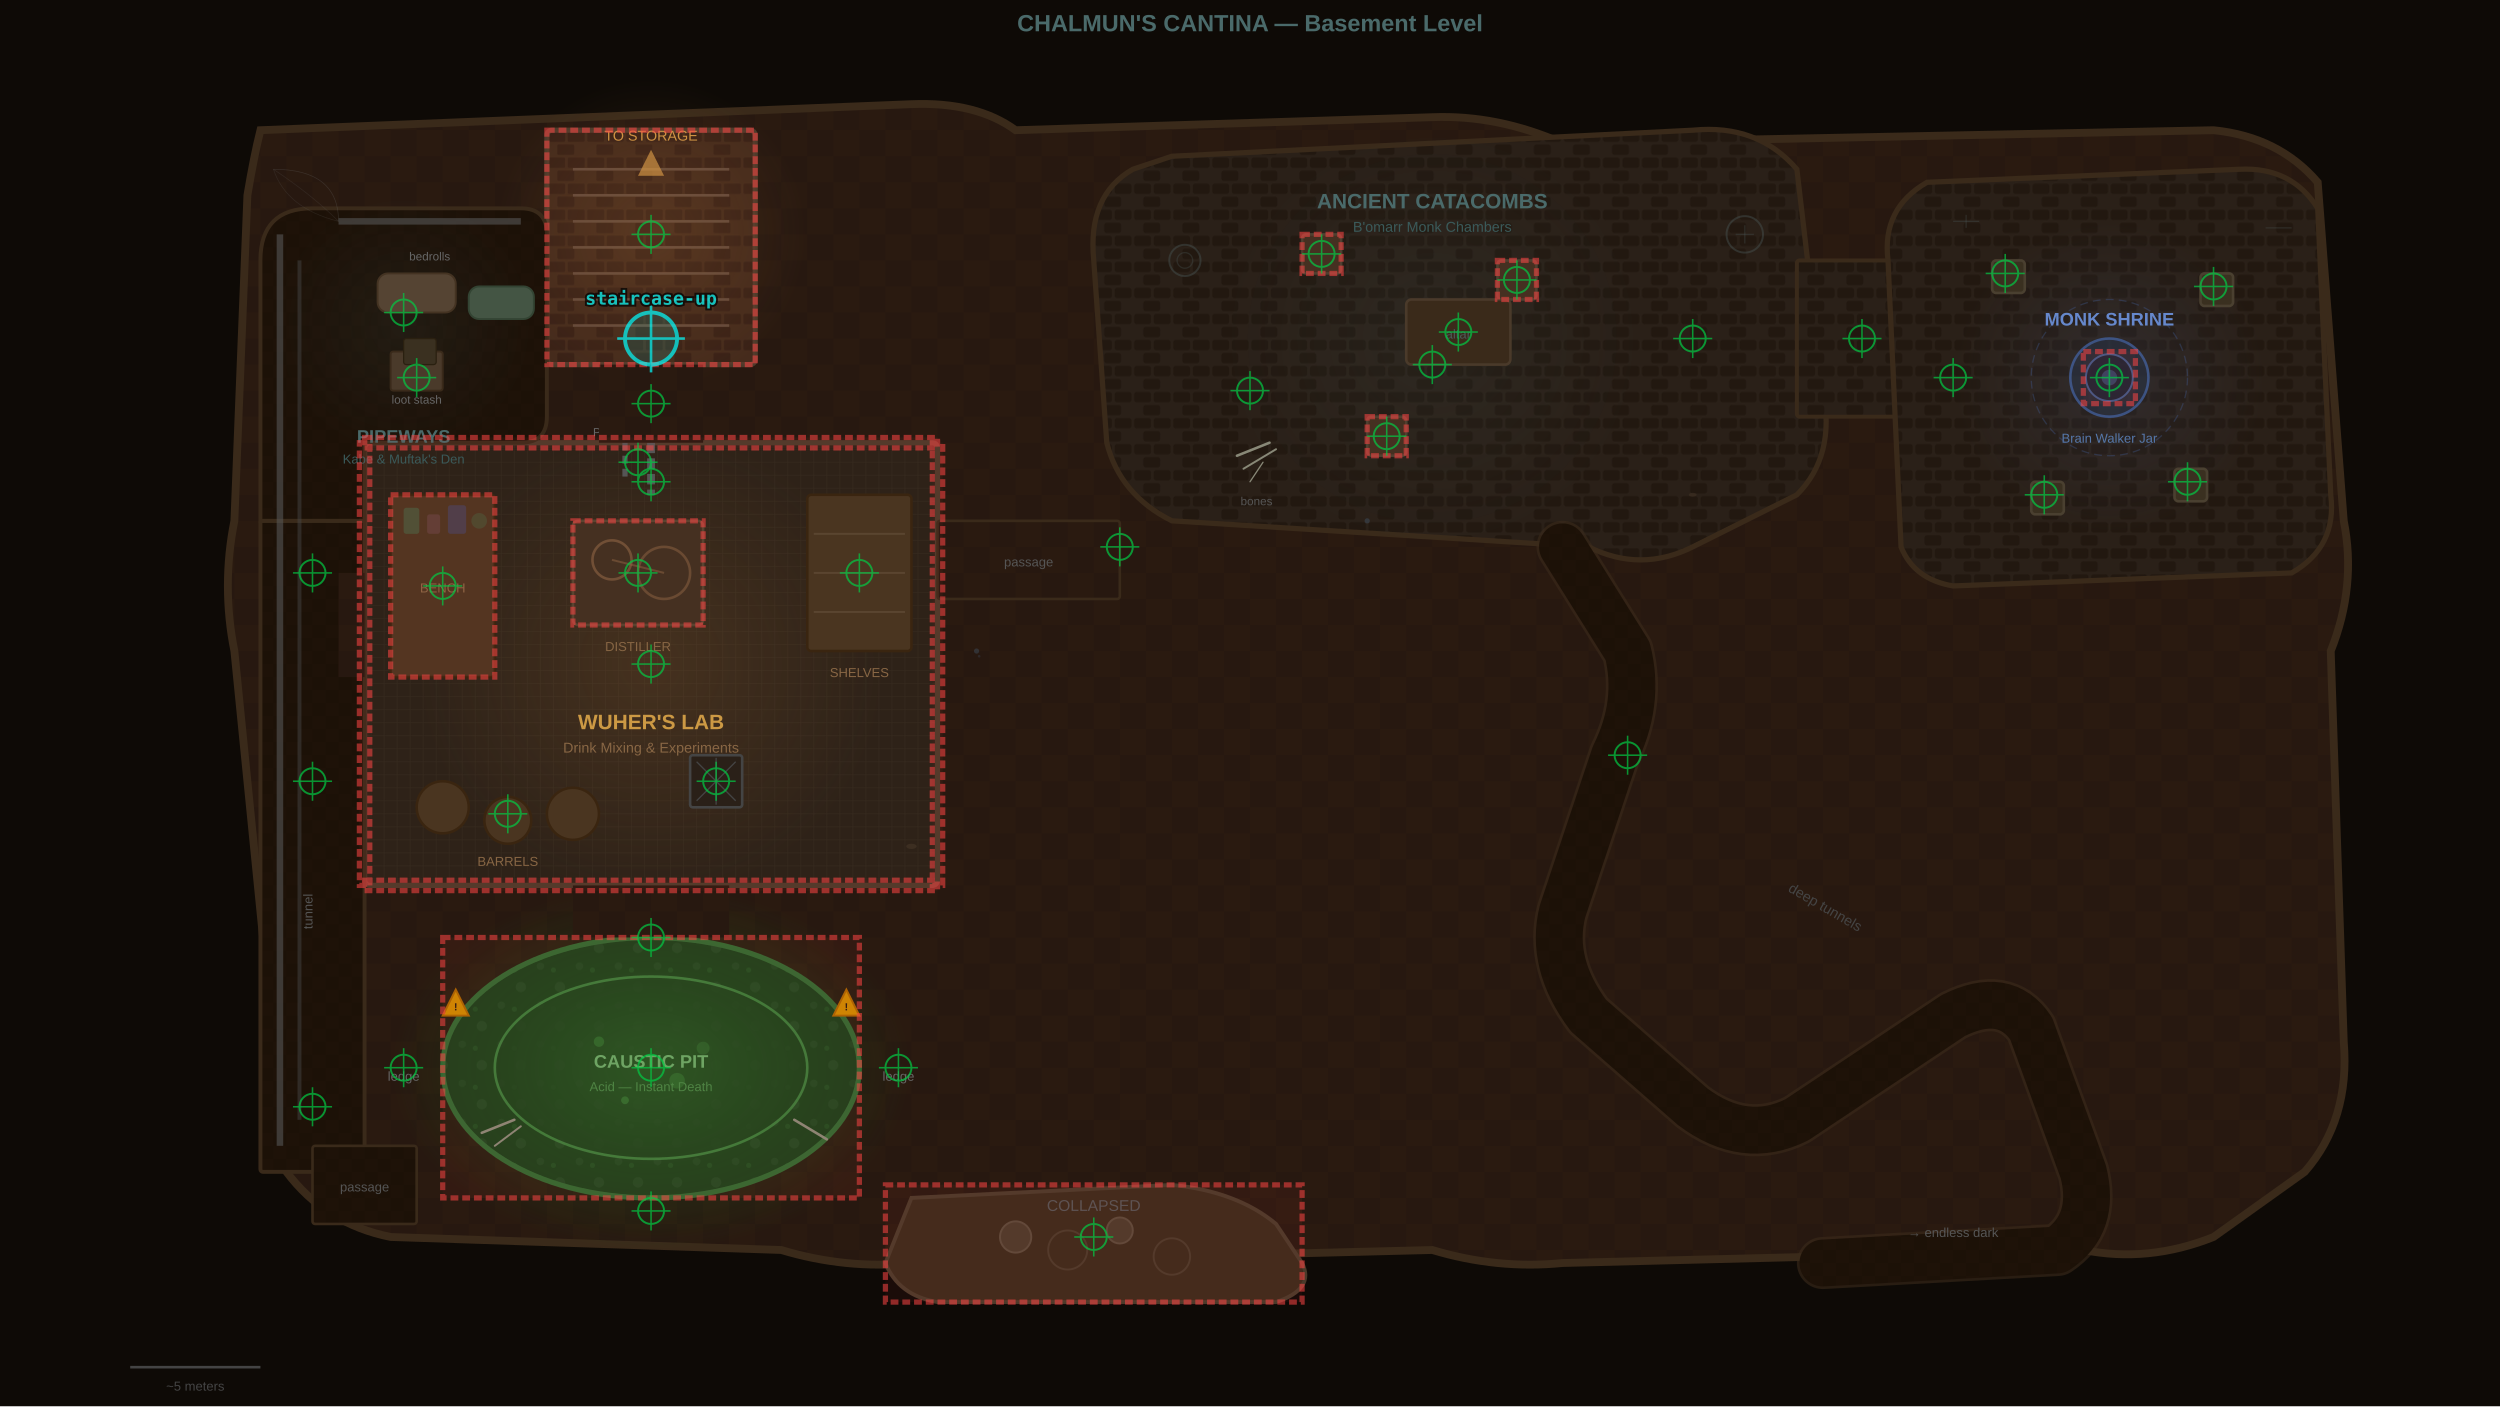
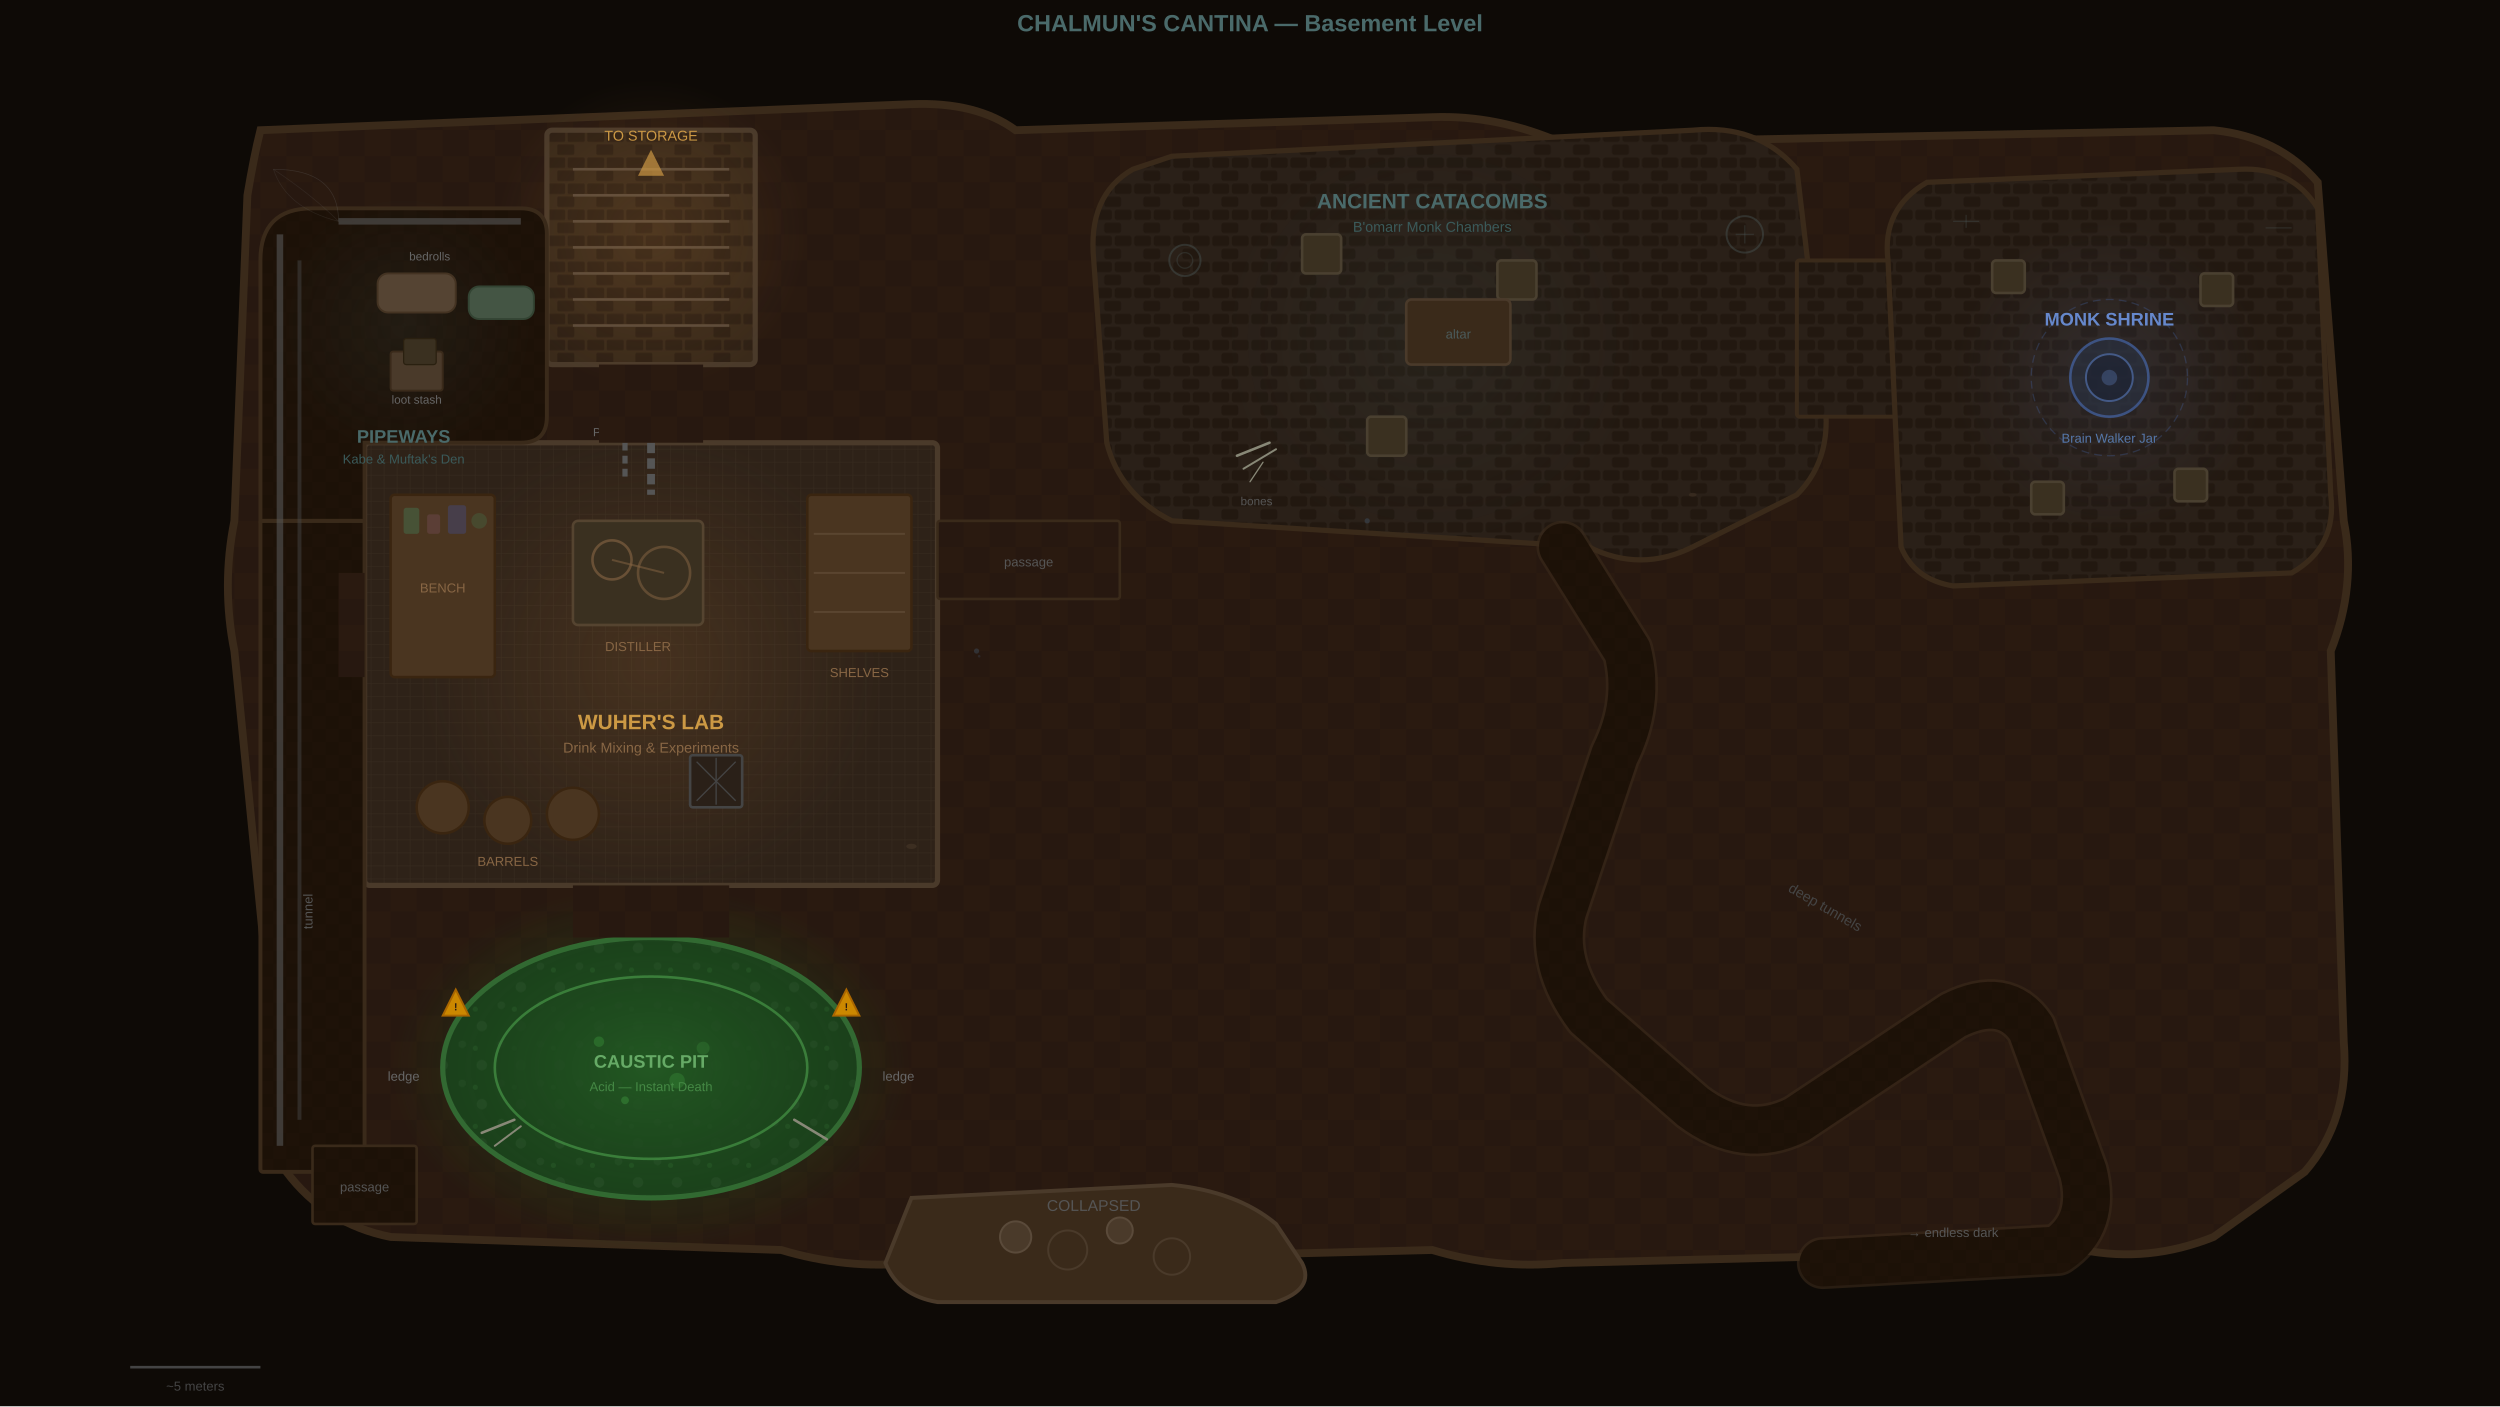
<svg xmlns="http://www.w3.org/2000/svg" viewBox="0 0 1920 1080" width="1920" height="1080">
  <defs>
    <pattern id="floor-dark" width="40" height="40" patternUnits="userSpaceOnUse">
      <rect width="40" height="40" fill="#2a1a10" />
      <rect x="0" y="0" width="20" height="20" fill="#241610" opacity="0.5" />
      <rect x="20" y="20" width="20" height="20" fill="#241610" opacity="0.5" />
    </pattern>
    <pattern id="wall-stone" width="30" height="20" patternUnits="userSpaceOnUse">
      <rect width="30" height="20" fill="#3a2a1a" />
      <rect x="1" y="1" width="13" height="8" fill="#2e2014" rx="1" />
      <rect x="16" y="1" width="13" height="8" fill="#2e2014" rx="1" />
      <rect x="8" y="11" width="13" height="8" fill="#2e2014" rx="1" />
    </pattern>
    <pattern id="tunnel" width="20" height="20" patternUnits="userSpaceOnUse">
      <rect width="20" height="20" fill="#1e1208" />
      <rect x="0" y="0" width="10" height="10" fill="#1a1006" opacity="0.6" />
      <rect x="10" y="10" width="10" height="10" fill="#1a1006" opacity="0.6" />
    </pattern>
    <pattern id="catacomb" width="30" height="20" patternUnits="userSpaceOnUse">
      <rect width="30" height="20" fill="#2a2018" />
      <rect x="1" y="1" width="13" height="8" fill="#221810" rx="2" />
      <rect x="16" y="1" width="13" height="8" fill="#221810" rx="2" />
      <rect x="8" y="11" width="13" height="8" fill="#221810" rx="2" />
    </pattern>
    <pattern id="lab-floor" width="10" height="10" patternUnits="userSpaceOnUse">
      <rect width="10" height="10" fill="#2e2218" />
      <line x1="0" y1="5" x2="10" y2="5" stroke="#362a1e" stroke-width="0.5" />
      <line x1="5" y1="0" x2="5" y2="10" stroke="#362a1e" stroke-width="0.5" />
    </pattern>
    <radialGradient id="dim-glow" cx="50%" cy="50%" r="50%">
      <stop offset="0%" stop-color="#4a6a6a" stop-opacity="0.12" />
      <stop offset="100%" stop-color="#4a6a6a" stop-opacity="0" />
    </radialGradient>
    <radialGradient id="lab-light" cx="50%" cy="50%" r="50%">
      <stop offset="0%" stop-color="#cc8844" stop-opacity="0.15" />
      <stop offset="100%" stop-color="#cc8844" stop-opacity="0" />
    </radialGradient>
    <radialGradient id="caustic-glow" cx="50%" cy="50%" r="50%">
      <stop offset="0%" stop-color="#44cc44" stop-opacity="0.2" />
      <stop offset="80%" stop-color="#228822" stop-opacity="0.08" />
      <stop offset="100%" stop-color="#228822" stop-opacity="0" />
    </radialGradient>
    <radialGradient id="shrine-glow" cx="50%" cy="50%" r="50%">
      <stop offset="0%" stop-color="#6688cc" stop-opacity="0.12" />
      <stop offset="100%" stop-color="#6688cc" stop-opacity="0" />
    </radialGradient>
    <pattern id="acid" width="30" height="30" patternUnits="userSpaceOnUse">
      <rect width="30" height="30" fill="#1a3a1a" />
      <circle cx="10" cy="8" r="4" fill="#2a4a2a" opacity="0.5" />
      <circle cx="25" cy="22" r="3" fill="#2a4a2a" opacity="0.4" />
      <circle cx="5" cy="25" r="2" fill="#336633" opacity="0.3" />
    </pattern>
  </defs>
  <rect width="1920" height="1080" fill="#0e0a06" />
  <text x="960" y="24" text-anchor="middle" font-family="Arial" font-size="18" fill="#4a6a6a" font-weight="bold">CHALMUN'S CANTINA — Basement Level</text>
  <path d="M 200 100 L 700 80 Q 750 78 780 100 L 1100 90 Q 1150 88 1200 110            L 1700 100 Q 1750 105 1780 140 L 1800 400 Q 1810 450 1790 500            L 1800 800 Q 1805 860 1770 900 L 1700 950 Q 1650 970 1600 960            L 1200 970 Q 1150 975 1100 960 L 700 970 Q 650 975 600 960            L 300 950 Q 250 940 220 900 L 180 500 Q 170 450 180 400            L 190 150 Q 195 120 200 100 Z" fill="url(#floor-dark)" stroke="#3a2a1a" stroke-width="6" />
  <rect x="420" y="100" width="160" height="180" rx="4" fill="url(#wall-stone)" stroke="#4a3a2a" stroke-width="4" />
  <line x1="440" y1="130" x2="560" y2="130" stroke="#5a4a3a" stroke-width="2" />
  <line x1="440" y1="150" x2="560" y2="150" stroke="#5a4a3a" stroke-width="2" />
  <line x1="440" y1="170" x2="560" y2="170" stroke="#5a4a3a" stroke-width="2" />
  <line x1="440" y1="190" x2="560" y2="190" stroke="#5a4a3a" stroke-width="2" />
  <line x1="440" y1="210" x2="560" y2="210" stroke="#5a4a3a" stroke-width="2" />
  <line x1="440" y1="230" x2="560" y2="230" stroke="#5a4a3a" stroke-width="2" />
  <line x1="440" y1="250" x2="560" y2="250" stroke="#5a4a3a" stroke-width="2" />
  <polygon points="500,115 490,135 510,135" fill="#cc9944" opacity="0.7" />
  <text x="500" y="108" text-anchor="middle" font-family="Arial" font-size="11" fill="#cc9944">TO STORAGE</text>
  <text x="500" y="295" text-anchor="middle" font-family="Arial" font-size="14" fill="#888">STAIRCASE</text>
  <circle cx="500" cy="180" r="120" fill="url(#lab-light)" />
  <rect x="280" y="340" width="440" height="340" rx="4" fill="url(#lab-floor)" stroke="#4a3a2a" stroke-width="4" />
  <circle cx="500" cy="510" r="180" fill="url(#lab-light)" />
  <rect x="300" y="380" width="80" height="140" rx="3" fill="#4a3520" stroke="#3a2510" stroke-width="2" />
  <text x="340" y="455" text-anchor="middle" font-family="Arial" font-size="10" fill="#886644">BENCH</text>
  <rect x="310" y="390" width="12" height="20" rx="2" fill="#446644" opacity="0.6" />
  <rect x="328" y="395" width="10" height="15" rx="2" fill="#664444" opacity="0.6" />
  <rect x="344" y="388" width="14" height="22" rx="2" fill="#444466" opacity="0.6" />
  <circle cx="368" cy="400" r="6" fill="#446644" opacity="0.4" />
  <rect x="440" y="400" width="100" height="80" rx="4" fill="#3a3020" stroke="#554430" stroke-width="2" />
  <circle cx="470" cy="430" r="15" fill="none" stroke="#886644" stroke-width="2" opacity="0.6" />
  <circle cx="510" cy="440" r="20" fill="none" stroke="#886644" stroke-width="2" opacity="0.5" />
  <line x1="470" y1="430" x2="510" y2="440" stroke="#886644" stroke-width="1.5" opacity="0.5" />
  <text x="490" y="500" text-anchor="middle" font-family="Arial" font-size="10" fill="#886644">DISTILLER</text>
  <line x1="500" y1="340" x2="500" y2="380" stroke="#555" stroke-width="6" stroke-dasharray="8,4" />
  <line x1="480" y1="340" x2="480" y2="370" stroke="#555" stroke-width="4" stroke-dasharray="6,4" />
  <text x="490" y="335" text-anchor="middle" font-family="Arial" font-size="9" fill="#666">PIPES TO BAR ↑</text>
  <rect x="620" y="380" width="80" height="120" rx="3" fill="#4a3520" stroke="#3a2510" stroke-width="2" />
  <line x1="625" y1="410" x2="695" y2="410" stroke="#5a4530" stroke-width="1.5" />
  <line x1="625" y1="440" x2="695" y2="440" stroke="#5a4530" stroke-width="1.5" />
  <line x1="625" y1="470" x2="695" y2="470" stroke="#5a4530" stroke-width="1.5" />
  <text x="660" y="520" text-anchor="middle" font-family="Arial" font-size="10" fill="#886644">SHELVES</text>
  <circle cx="340" cy="620" r="20" fill="#4a3520" stroke="#3a2510" stroke-width="2" />
  <circle cx="390" cy="630" r="18" fill="#4a3520" stroke="#3a2510" stroke-width="2" />
  <circle cx="440" cy="625" r="20" fill="#4a3520" stroke="#3a2510" stroke-width="2" />
  <text x="390" y="665" text-anchor="middle" font-family="Arial" font-size="10" fill="#886644">BARRELS</text>
  <rect x="530" y="580" width="40" height="40" rx="2" fill="#2a2018" stroke="#444" stroke-width="2" />
  <line x1="535" y1="585" x2="565" y2="615" stroke="#444" stroke-width="1" />
  <line x1="565" y1="585" x2="535" y2="615" stroke="#444" stroke-width="1" />
  <line x1="550" y1="582" x2="550" y2="618" stroke="#444" stroke-width="1" />
  <text x="500" y="560" text-anchor="middle" font-family="Arial" font-size="16" fill="#cc9944" font-weight="bold">WUHER'S LAB</text>
  <text x="500" y="578" text-anchor="middle" font-family="Arial" font-size="11" fill="#886644">Drink Mixing &amp; Experiments</text>
  <ellipse cx="500" cy="820" rx="160" ry="100" fill="url(#acid)" stroke="#336633" stroke-width="4" />
  <ellipse cx="500" cy="820" rx="120" ry="70" fill="#1a3a1a" stroke="#448844" stroke-width="2" opacity="0.8" />
  <ellipse cx="500" cy="820" rx="200" ry="140" fill="url(#caustic-glow)" />
  <circle cx="460" cy="800" r="4" fill="#44aa44" opacity="0.3" />
  <circle cx="520" cy="830" r="6" fill="#44aa44" opacity="0.25" />
  <circle cx="480" cy="845" r="3" fill="#44aa44" opacity="0.35" />
  <circle cx="540" cy="805" r="5" fill="#44aa44" opacity="0.2" />
  <polygon points="340,780 350,760 360,780" fill="#cc8800" stroke="#aa6600" stroke-width="1.5" />
  <text x="350" y="776" text-anchor="middle" font-family="Arial" font-size="8" fill="#2a1a10" font-weight="bold">!</text>
  <polygon points="640,780 650,760 660,780" fill="#cc8800" stroke="#aa6600" stroke-width="1.5" />
  <text x="650" y="776" text-anchor="middle" font-family="Arial" font-size="8" fill="#2a1a10" font-weight="bold">!</text>
  <line x1="370" y1="870" x2="395" y2="860" stroke="#888877" stroke-width="2" stroke-linecap="round" />
  <line x1="380" y1="880" x2="400" y2="865" stroke="#888877" stroke-width="1.5" stroke-linecap="round" />
  <line x1="610" y1="860" x2="635" y2="875" stroke="#888877" stroke-width="2" stroke-linecap="round" />
  <text x="500" y="820" text-anchor="middle" font-family="Arial" font-size="14" fill="#66aa66" font-weight="bold">CAUSTIC PIT</text>
  <text x="500" y="838" text-anchor="middle" font-family="Arial" font-size="10" fill="#448844">Acid — Instant Death</text>
  <text x="310" y="830" text-anchor="middle" font-family="Arial" font-size="10" fill="#666">ledge</text>
  <text x="690" y="830" text-anchor="middle" font-family="Arial" font-size="10" fill="#666">ledge</text>
  <rect x="200" y="400" width="80" height="500" rx="2" fill="url(#tunnel)" stroke="#3a2a1a" stroke-width="3" />
  <path d="M 200 400 L 200 200 Q 200 160 240 160 L 400 160 Q 420 160 420 180            L 420 320 Q 420 340 400 340 L 280 340 L 280 400 Z" fill="url(#tunnel)" stroke="#3a2a1a" stroke-width="3" />
  <circle cx="310" cy="250" r="100" fill="url(#dim-glow)" />
  <line x1="215" y1="180" x2="215" y2="880" stroke="#555" stroke-width="5" opacity="0.6" />
  <line x1="230" y1="200" x2="230" y2="860" stroke="#444" stroke-width="3" opacity="0.5" />
  <line x1="260" y1="170" x2="400" y2="170" stroke="#555" stroke-width="5" opacity="0.6" />
  <rect x="290" y="210" width="60" height="30" rx="8" fill="#554433" stroke="#443322" stroke-width="1.5" />
  <rect x="360" y="220" width="50" height="25" rx="8" fill="#445544" stroke="#334433" stroke-width="1.5" />
  <text x="330" y="200" text-anchor="middle" font-family="Arial" font-size="9" fill="#666">bedrolls</text>
  <rect x="300" y="270" width="40" height="30" rx="2" fill="#4a3a2a" stroke="#3a2a1a" stroke-width="1.5" />
  <rect x="310" y="260" width="25" height="20" rx="2" fill="#3a3020" stroke="#2a2010" stroke-width="1" />
  <text x="320" y="310" text-anchor="middle" font-family="Arial" font-size="9" fill="#666">loot stash</text>
  <text x="310" y="340" text-anchor="middle" font-family="Arial" font-size="14" fill="#4a6a6a" font-weight="bold">PIPEWAYS</text>
  <text x="310" y="356" text-anchor="middle" font-family="Arial" font-size="10" fill="#3a5a5a">Kabe &amp; Muftak's Den</text>
  <text x="240" y="700" text-anchor="middle" font-family="Arial" font-size="10" fill="#555" transform="rotate(-90 240 700)">tunnel</text>
  <path d="M 900 120 L 1300 100 Q 1350 95 1380 130 L 1400 300            Q 1410 350 1380 380 L 1300 420 Q 1260 440 1220 420            L 900 400 Q 860 380 850 340 L 840 200 Q 835 150 870 130 Z" fill="url(#catacomb)" stroke="#3a2a1a" stroke-width="4" />
  <circle cx="1100" cy="260" r="160" fill="url(#dim-glow)" />
  <circle cx="910" cy="200" r="12" fill="none" stroke="#4a5a5a" stroke-width="1.5" opacity="0.4" />
  <circle cx="910" cy="200" r="6" fill="none" stroke="#4a5a5a" stroke-width="1" opacity="0.3" />
  <circle cx="1340" cy="180" r="14" fill="none" stroke="#4a5a5a" stroke-width="1.5" opacity="0.4" />
  <line x1="1333" y1="180" x2="1347" y2="180" stroke="#4a5a5a" stroke-width="1" opacity="0.3" />
  <line x1="1340" y1="173" x2="1340" y2="187" stroke="#4a5a5a" stroke-width="1" opacity="0.3" />
  <line x1="950" y1="350" x2="975" y2="340" stroke="#888877" stroke-width="2" stroke-linecap="round" />
  <line x1="955" y1="360" x2="980" y2="345" stroke="#888877" stroke-width="1.5" stroke-linecap="round" />
  <line x1="960" y1="370" x2="970" y2="355" stroke="#888877" stroke-width="1" stroke-linecap="round" />
  <text x="965" y="388" text-anchor="middle" font-family="Arial" font-size="9" fill="#555">bones</text>
  <rect x="1000" y="180" width="30" height="30" rx="3" fill="#3a3020" stroke="#4a4030" stroke-width="2" />
  <rect x="1150" y="200" width="30" height="30" rx="3" fill="#3a3020" stroke="#4a4030" stroke-width="2" />
  <rect x="1050" y="320" width="30" height="30" rx="3" fill="#3a3020" stroke="#4a4030" stroke-width="2" />
  <rect x="1080" y="230" width="80" height="50" rx="4" fill="#3a2a1a" stroke="#4a3a2a" stroke-width="2" />
  <text x="1120" y="260" text-anchor="middle" font-family="Arial" font-size="10" fill="#4a5a5a">altar</text>
  <text x="1100" y="160" text-anchor="middle" font-family="Arial" font-size="16" fill="#4a6a6a" font-weight="bold">ANCIENT CATACOMBS</text>
  <text x="1100" y="178" text-anchor="middle" font-family="Arial" font-size="11" fill="#3a5a5a">B'omarr Monk Chambers</text>
  <rect x="1380" y="200" width="100" height="120" rx="2" fill="url(#catacomb)" stroke="#3a2a1a" stroke-width="3" />
  <path d="M 1480 140 L 1720 130 Q 1760 128 1780 160 L 1790 380            Q 1795 420 1760 440 L 1500 450 Q 1470 445 1460 420            L 1450 200 Q 1445 160 1480 140 Z" fill="url(#catacomb)" stroke="#3a2a1a" stroke-width="4" />
  <circle cx="1620" cy="290" r="120" fill="url(#shrine-glow)" />
  <circle cx="1620" cy="290" r="30" fill="#2a3040" stroke="#4466aa" stroke-width="2" opacity="0.7" />
  <circle cx="1620" cy="290" r="18" fill="#1a2030" stroke="#5577bb" stroke-width="1.5" opacity="0.6" />
  <circle cx="1620" cy="290" r="6" fill="#6688cc" opacity="0.3" />
  <circle cx="1620" cy="290" r="60" fill="none" stroke="#4466aa" stroke-width="1" opacity="0.3" stroke-dasharray="6,4" />
  <rect x="1530" y="200" width="25" height="25" rx="3" fill="#3a3020" stroke="#4a4030" stroke-width="2" />
  <rect x="1690" y="210" width="25" height="25" rx="3" fill="#3a3020" stroke="#4a4030" stroke-width="2" />
  <rect x="1560" y="370" width="25" height="25" rx="3" fill="#3a3020" stroke="#4a4030" stroke-width="2" />
  <rect x="1670" y="360" width="25" height="25" rx="3" fill="#3a3020" stroke="#4a4030" stroke-width="2" />
  <line x1="1500" y1="170" x2="1520" y2="170" stroke="#4a5a5a" stroke-width="1" opacity="0.3" />
  <line x1="1510" y1="165" x2="1510" y2="175" stroke="#4a5a5a" stroke-width="1" opacity="0.3" />
  <line x1="1740" y1="175" x2="1760" y2="175" stroke="#4a5a5a" stroke-width="1" opacity="0.3" />
  <text x="1620" y="250" text-anchor="middle" font-family="Arial" font-size="14" fill="#6688cc" font-weight="bold">MONK SHRINE</text>
  <text x="1620" y="340" text-anchor="middle" font-family="Arial" font-size="10" fill="#5577aa">Brain Walker Jar</text>
  <rect x="260" y="440" width="20" height="80" fill="url(#floor-dark)" stroke="none" />
  <rect x="720" y="400" width="140" height="60" rx="2" fill="url(#floor-dark)" stroke="#3a2a1a" stroke-width="2" />
  <text x="790" y="435" text-anchor="middle" font-family="Arial" font-size="10" fill="#555">passage</text>
  <rect x="460" y="280" width="80" height="60" fill="url(#floor-dark)" stroke="none" />
  <rect x="440" y="680" width="120" height="40" fill="url(#floor-dark)" stroke="none" />
  <rect x="240" y="880" width="80" height="60" rx="2" fill="url(#tunnel)" stroke="#3a2a1a" stroke-width="2" />
  <text x="280" y="915" text-anchor="middle" font-family="Arial" font-size="10" fill="#555">passage</text>
  <path d="M 700 920 L 900 910 Q 950 915 980 940 L 1000 970 Q 1010 990 980 1000            L 720 1000 Q 690 995 680 970 Z" fill="#3a2a1a" stroke="#4a3a2a" stroke-width="3" />
  <circle cx="780" cy="950" r="12" fill="#4a3a2a" stroke="#5a4a3a" stroke-width="1.5" />
  <circle cx="820" cy="960" r="15" fill="#3a2a1a" stroke="#4a3a2a" stroke-width="1.5" />
  <circle cx="860" cy="945" r="10" fill="#4a3a2a" stroke="#5a4a3a" stroke-width="1.5" />
  <circle cx="900" cy="965" r="14" fill="#3a2a1a" stroke="#4a3a2a" stroke-width="1.5" />
  <text x="840" y="930" text-anchor="middle" font-family="Arial" font-size="12" fill="#555">COLLAPSED</text>
  <path d="M 1200 420 L 1250 500 Q 1260 540 1240 580            L 1200 700 Q 1190 740 1220 780 L 1300 850            Q 1340 880 1380 860 L 1500 780 Q 1540 760 1560 790            L 1600 900 Q 1610 940 1580 960 L 1400 970" fill="none" stroke="#3a2a1a" stroke-width="40" stroke-linecap="round" stroke-linejoin="round" opacity="0.6" />
  <path d="M 1200 420 L 1250 500 Q 1260 540 1240 580            L 1200 700 Q 1190 740 1220 780 L 1300 850            Q 1340 880 1380 860 L 1500 780 Q 1540 760 1560 790            L 1600 900 Q 1610 940 1580 960 L 1400 970" fill="none" stroke="url(#tunnel)" stroke-width="36" stroke-linecap="round" stroke-linejoin="round" />
  <text x="1400" y="700" text-anchor="middle" font-family="Arial" font-size="11" fill="#444" transform="rotate(30 1400 700)">deep tunnels</text>
  <text x="1500" y="950" text-anchor="middle" font-family="Arial" font-size="10" fill="#555">→ endless dark</text>
  <circle cx="750" cy="500" r="2" fill="#4a6a8a" opacity="0.3" />
  <circle cx="752" cy="504" r="1" fill="#4a6a8a" opacity="0.2" />
  <circle cx="1050" cy="400" r="2" fill="#4a6a8a" opacity="0.3" />
  <path d="M 210 130 Q 260 130 260 170" fill="none" stroke="#666" stroke-width="0.5" opacity="0.3" />
  <path d="M 210 130 Q 240 150 260 170" fill="none" stroke="#666" stroke-width="0.5" opacity="0.2" />
  <path d="M 210 130 Q 220 160 260 170" fill="none" stroke="#666" stroke-width="0.5" opacity="0.2" />
  <ellipse cx="700" cy="650" rx="4" ry="2" fill="#4a3a2a" opacity="0.5" />
  <ellipse cx="1300" cy="380" rx="3" ry="1.5" fill="#4a3a2a" opacity="0.4" />
  <line x1="100" y1="1050" x2="200" y2="1050" stroke="#444" stroke-width="2" />
  <text x="150" y="1068" text-anchor="middle" font-family="Arial" font-size="10" fill="#444">~5 meters</text>
-   <g id="collision-geometry" opacity="0.55" stroke="#ff4444" stroke-width="4" stroke-dasharray="6,3">
-     <rect id="staircase-walls" x="420" y="100" width="160" height="180" fill="rgba(255,68,68,0.1)" />
-     <rect id="lab-wall-north" x="280" y="336" width="440" height="8" fill="rgba(255,68,68,0.1)" />
-     <rect id="lab-wall-south" x="280" y="676" width="440" height="8" fill="rgba(255,68,68,0.1)" />
-     <rect id="lab-wall-west" x="276" y="340" width="8" height="340" fill="rgba(255,68,68,0.1)" />
-     <rect id="lab-wall-east" x="716" y="340" width="8" height="340" fill="rgba(255,68,68,0.1)" />
-     <rect id="lab-workbench" x="300" y="380" width="80" height="140" fill="rgba(255,68,68,0.1)" />
-     <rect id="lab-distiller" x="440" y="400" width="100" height="80" fill="rgba(255,68,68,0.1)" />
-     <rect id="caustic-pit-zone" x="340" y="720" width="320" height="200" fill="rgba(255,68,68,0.1)" />
-     <rect id="catacomb-pillar-1" x="1000" y="180" width="30" height="30" fill="rgba(255,68,68,0.1)" />
-     <rect id="catacomb-pillar-2" x="1150" y="200" width="30" height="30" fill="rgba(255,68,68,0.1)" />
-     <rect id="catacomb-pillar-3" x="1050" y="320" width="30" height="30" fill="rgba(255,68,68,0.1)" />
-     <rect id="collapsed-rubble" x="680" y="910" width="320" height="90" fill="rgba(255,68,68,0.1)" />
-     <rect id="shrine-brain-jar" x="1600" y="270" width="40" height="40" fill="rgba(255,68,68,0.1)" />
-   </g>
-   <g id="positions" opacity="0.7" fill="none" stroke-width="1">
-     <circle cx="500" cy="260" r="20" stroke="#00ffff" stroke-width="3" fill="rgba(0,255,255,0.15)" />
-     <line x1="474" y1="260" x2="526" y2="260" stroke="#00ffff" stroke-width="2" />
-     <line x1="500" y1="234" x2="500" y2="286" stroke="#00ffff" stroke-width="2" />
-     <text x="500" y="234" text-anchor="middle" font-family="monospace" font-size="14" fill="#00ffff" font-weight="bold" stroke="#000" stroke-width="3" paint-order="stroke">staircase-up</text>
-     <circle cx="500" cy="180" r="10" stroke="#00cc44" stroke-width="1.5" />
-     <line x1="485" y1="180" x2="515" y2="180" stroke="#00cc44" stroke-width="1.2" />
-     <line x1="500" y1="165" x2="500" y2="195" stroke="#00cc44" stroke-width="1.2" />
-     <circle cx="500" cy="310" r="10" stroke="#00cc44" stroke-width="1.5" />
-     <line x1="485" y1="310" x2="515" y2="310" stroke="#00cc44" stroke-width="1.2" />
-     <line x1="500" y1="295" x2="500" y2="325" stroke="#00cc44" stroke-width="1.2" />
-     <circle cx="500" cy="370" r="10" stroke="#00cc44" stroke-width="1.5" />
-     <line x1="485" y1="370" x2="515" y2="370" stroke="#00cc44" stroke-width="1.2" />
-     <line x1="500" y1="355" x2="500" y2="385" stroke="#00cc44" stroke-width="1.2" />
-     <circle cx="340" cy="450" r="10" stroke="#00cc44" stroke-width="1.5" />
-     <line x1="325" y1="450" x2="355" y2="450" stroke="#00cc44" stroke-width="1.2" />
-     <line x1="340" y1="435" x2="340" y2="465" stroke="#00cc44" stroke-width="1.2" />
-     <circle cx="490" cy="440" r="10" stroke="#00cc44" stroke-width="1.5" />
-     <line x1="475" y1="440" x2="505" y2="440" stroke="#00cc44" stroke-width="1.2" />
-     <line x1="490" y1="425" x2="490" y2="455" stroke="#00cc44" stroke-width="1.2" />
-     <circle cx="660" cy="440" r="10" stroke="#00cc44" stroke-width="1.5" />
-     <line x1="645" y1="440" x2="675" y2="440" stroke="#00cc44" stroke-width="1.2" />
-     <line x1="660" y1="425" x2="660" y2="455" stroke="#00cc44" stroke-width="1.2" />
-     <circle cx="490" cy="355" r="10" stroke="#00cc44" stroke-width="1.5" />
-     <line x1="475" y1="355" x2="505" y2="355" stroke="#00cc44" stroke-width="1.2" />
-     <line x1="490" y1="340" x2="490" y2="370" stroke="#00cc44" stroke-width="1.2" />
-     <circle cx="500" cy="510" r="10" stroke="#00cc44" stroke-width="1.5" />
-     <line x1="485" y1="510" x2="515" y2="510" stroke="#00cc44" stroke-width="1.2" />
-     <line x1="500" y1="495" x2="500" y2="525" stroke="#00cc44" stroke-width="1.2" />
-     <circle cx="390" cy="625" r="10" stroke="#00cc44" stroke-width="1.5" />
-     <line x1="375" y1="625" x2="405" y2="625" stroke="#00cc44" stroke-width="1.2" />
-     <line x1="390" y1="610" x2="390" y2="640" stroke="#00cc44" stroke-width="1.2" />
-     <circle cx="550" cy="600" r="10" stroke="#00cc44" stroke-width="1.5" />
-     <line x1="535" y1="600" x2="565" y2="600" stroke="#00cc44" stroke-width="1.2" />
-     <line x1="550" y1="585" x2="550" y2="615" stroke="#00cc44" stroke-width="1.2" />
-     <circle cx="500" cy="720" r="10" stroke="#00cc44" stroke-width="1.5" />
-     <line x1="485" y1="720" x2="515" y2="720" stroke="#00cc44" stroke-width="1.2" />
-     <line x1="500" y1="705" x2="500" y2="735" stroke="#00cc44" stroke-width="1.2" />
-     <circle cx="310" cy="820" r="10" stroke="#00cc44" stroke-width="1.5" />
-     <line x1="295" y1="820" x2="325" y2="820" stroke="#00cc44" stroke-width="1.2" />
-     <line x1="310" y1="805" x2="310" y2="835" stroke="#00cc44" stroke-width="1.2" />
-     <circle cx="690" cy="820" r="10" stroke="#00cc44" stroke-width="1.5" />
-     <line x1="675" y1="820" x2="705" y2="820" stroke="#00cc44" stroke-width="1.2" />
-     <line x1="690" y1="805" x2="690" y2="835" stroke="#00cc44" stroke-width="1.2" />
-     <circle cx="500" cy="820" r="10" stroke="#00cc44" stroke-width="1.5" />
-     <line x1="485" y1="820" x2="515" y2="820" stroke="#00cc44" stroke-width="1.2" />
-     <line x1="500" y1="805" x2="500" y2="835" stroke="#00cc44" stroke-width="1.2" />
-     <circle cx="500" cy="930" r="10" stroke="#00cc44" stroke-width="1.5" />
-     <line x1="485" y1="930" x2="515" y2="930" stroke="#00cc44" stroke-width="1.2" />
-     <line x1="500" y1="915" x2="500" y2="945" stroke="#00cc44" stroke-width="1.2" />
-     <circle cx="240" cy="440" r="10" stroke="#00cc44" stroke-width="1.5" />
-     <line x1="225" y1="440" x2="255" y2="440" stroke="#00cc44" stroke-width="1.2" />
-     <line x1="240" y1="425" x2="240" y2="455" stroke="#00cc44" stroke-width="1.2" />
-     <circle cx="240" cy="600" r="10" stroke="#00cc44" stroke-width="1.5" />
-     <line x1="225" y1="600" x2="255" y2="600" stroke="#00cc44" stroke-width="1.2" />
-     <line x1="240" y1="585" x2="240" y2="615" stroke="#00cc44" stroke-width="1.2" />
-     <circle cx="310" cy="240" r="10" stroke="#00cc44" stroke-width="1.5" />
-     <line x1="295" y1="240" x2="325" y2="240" stroke="#00cc44" stroke-width="1.2" />
-     <line x1="310" y1="225" x2="310" y2="255" stroke="#00cc44" stroke-width="1.2" />
-     <circle cx="320" cy="290" r="10" stroke="#00cc44" stroke-width="1.5" />
-     <line x1="305" y1="290" x2="335" y2="290" stroke="#00cc44" stroke-width="1.2" />
-     <line x1="320" y1="275" x2="320" y2="305" stroke="#00cc44" stroke-width="1.2" />
-     <circle cx="240" cy="850" r="10" stroke="#00cc44" stroke-width="1.5" />
-     <line x1="225" y1="850" x2="255" y2="850" stroke="#00cc44" stroke-width="1.2" />
-     <line x1="240" y1="835" x2="240" y2="865" stroke="#00cc44" stroke-width="1.2" />
-     <circle cx="860" cy="420" r="10" stroke="#00cc44" stroke-width="1.5" />
-     <line x1="845" y1="420" x2="875" y2="420" stroke="#00cc44" stroke-width="1.2" />
-     <line x1="860" y1="405" x2="860" y2="435" stroke="#00cc44" stroke-width="1.2" />
-     <circle cx="960" cy="300" r="10" stroke="#00cc44" stroke-width="1.5" />
-     <line x1="945" y1="300" x2="975" y2="300" stroke="#00cc44" stroke-width="1.2" />
-     <line x1="960" y1="285" x2="960" y2="315" stroke="#00cc44" stroke-width="1.2" />
-     <circle cx="1100" cy="280" r="10" stroke="#00cc44" stroke-width="1.5" />
-     <line x1="1085" y1="280" x2="1115" y2="280" stroke="#00cc44" stroke-width="1.2" />
-     <line x1="1100" y1="265" x2="1100" y2="295" stroke="#00cc44" stroke-width="1.2" />
-     <circle cx="1120" cy="255" r="10" stroke="#00cc44" stroke-width="1.5" />
-     <line x1="1105" y1="255" x2="1135" y2="255" stroke="#00cc44" stroke-width="1.2" />
-     <line x1="1120" y1="240" x2="1120" y2="270" stroke="#00cc44" stroke-width="1.2" />
-     <circle cx="1015" cy="195" r="10" stroke="#00cc44" stroke-width="1.5" />
-     <line x1="1000" y1="195" x2="1030" y2="195" stroke="#00cc44" stroke-width="1.2" />
-     <line x1="1015" y1="180" x2="1015" y2="210" stroke="#00cc44" stroke-width="1.2" />
-     <circle cx="1165" cy="215" r="10" stroke="#00cc44" stroke-width="1.5" />
-     <line x1="1150" y1="215" x2="1180" y2="215" stroke="#00cc44" stroke-width="1.2" />
-     <line x1="1165" y1="200" x2="1165" y2="230" stroke="#00cc44" stroke-width="1.2" />
-     <circle cx="1065" cy="335" r="10" stroke="#00cc44" stroke-width="1.5" />
-     <line x1="1050" y1="335" x2="1080" y2="335" stroke="#00cc44" stroke-width="1.2" />
-     <line x1="1065" y1="320" x2="1065" y2="350" stroke="#00cc44" stroke-width="1.2" />
-     <circle cx="1300" cy="260" r="10" stroke="#00cc44" stroke-width="1.5" />
-     <line x1="1285" y1="260" x2="1315" y2="260" stroke="#00cc44" stroke-width="1.2" />
-     <line x1="1300" y1="245" x2="1300" y2="275" stroke="#00cc44" stroke-width="1.2" />
-     <circle cx="1430" cy="260" r="10" stroke="#00cc44" stroke-width="1.5" />
-     <line x1="1415" y1="260" x2="1445" y2="260" stroke="#00cc44" stroke-width="1.2" />
-     <line x1="1430" y1="245" x2="1430" y2="275" stroke="#00cc44" stroke-width="1.2" />
-     <circle cx="1500" cy="290" r="10" stroke="#00cc44" stroke-width="1.5" />
-     <line x1="1485" y1="290" x2="1515" y2="290" stroke="#00cc44" stroke-width="1.2" />
-     <line x1="1500" y1="275" x2="1500" y2="305" stroke="#00cc44" stroke-width="1.2" />
-     <circle cx="1620" cy="290" r="10" stroke="#00cc44" stroke-width="1.5" />
-     <line x1="1605" y1="290" x2="1635" y2="290" stroke="#00cc44" stroke-width="1.2" />
-     <line x1="1620" y1="275" x2="1620" y2="305" stroke="#00cc44" stroke-width="1.2" />
-     <circle cx="1540" cy="210" r="10" stroke="#00cc44" stroke-width="1.5" />
-     <line x1="1525" y1="210" x2="1555" y2="210" stroke="#00cc44" stroke-width="1.2" />
-     <line x1="1540" y1="195" x2="1540" y2="225" stroke="#00cc44" stroke-width="1.2" />
-     <circle cx="1700" cy="220" r="10" stroke="#00cc44" stroke-width="1.5" />
-     <line x1="1685" y1="220" x2="1715" y2="220" stroke="#00cc44" stroke-width="1.2" />
-     <line x1="1700" y1="205" x2="1700" y2="235" stroke="#00cc44" stroke-width="1.2" />
-     <circle cx="1570" cy="380" r="10" stroke="#00cc44" stroke-width="1.5" />
-     <line x1="1555" y1="380" x2="1585" y2="380" stroke="#00cc44" stroke-width="1.2" />
-     <line x1="1570" y1="365" x2="1570" y2="395" stroke="#00cc44" stroke-width="1.2" />
-     <circle cx="1680" cy="370" r="10" stroke="#00cc44" stroke-width="1.5" />
-     <line x1="1665" y1="370" x2="1695" y2="370" stroke="#00cc44" stroke-width="1.2" />
-     <line x1="1680" y1="355" x2="1680" y2="385" stroke="#00cc44" stroke-width="1.2" />
-     <circle cx="1250" cy="580" r="10" stroke="#00cc44" stroke-width="1.5" />
-     <line x1="1235" y1="580" x2="1265" y2="580" stroke="#00cc44" stroke-width="1.2" />
-     <line x1="1250" y1="565" x2="1250" y2="595" stroke="#00cc44" stroke-width="1.2" />
-     <circle cx="840" cy="950" r="10" stroke="#00cc44" stroke-width="1.5" />
-     <line x1="825" y1="950" x2="855" y2="950" stroke="#00cc44" stroke-width="1.2" />
-     <line x1="840" y1="935" x2="840" y2="965" stroke="#00cc44" stroke-width="1.2" />
-   </g>
</svg>
